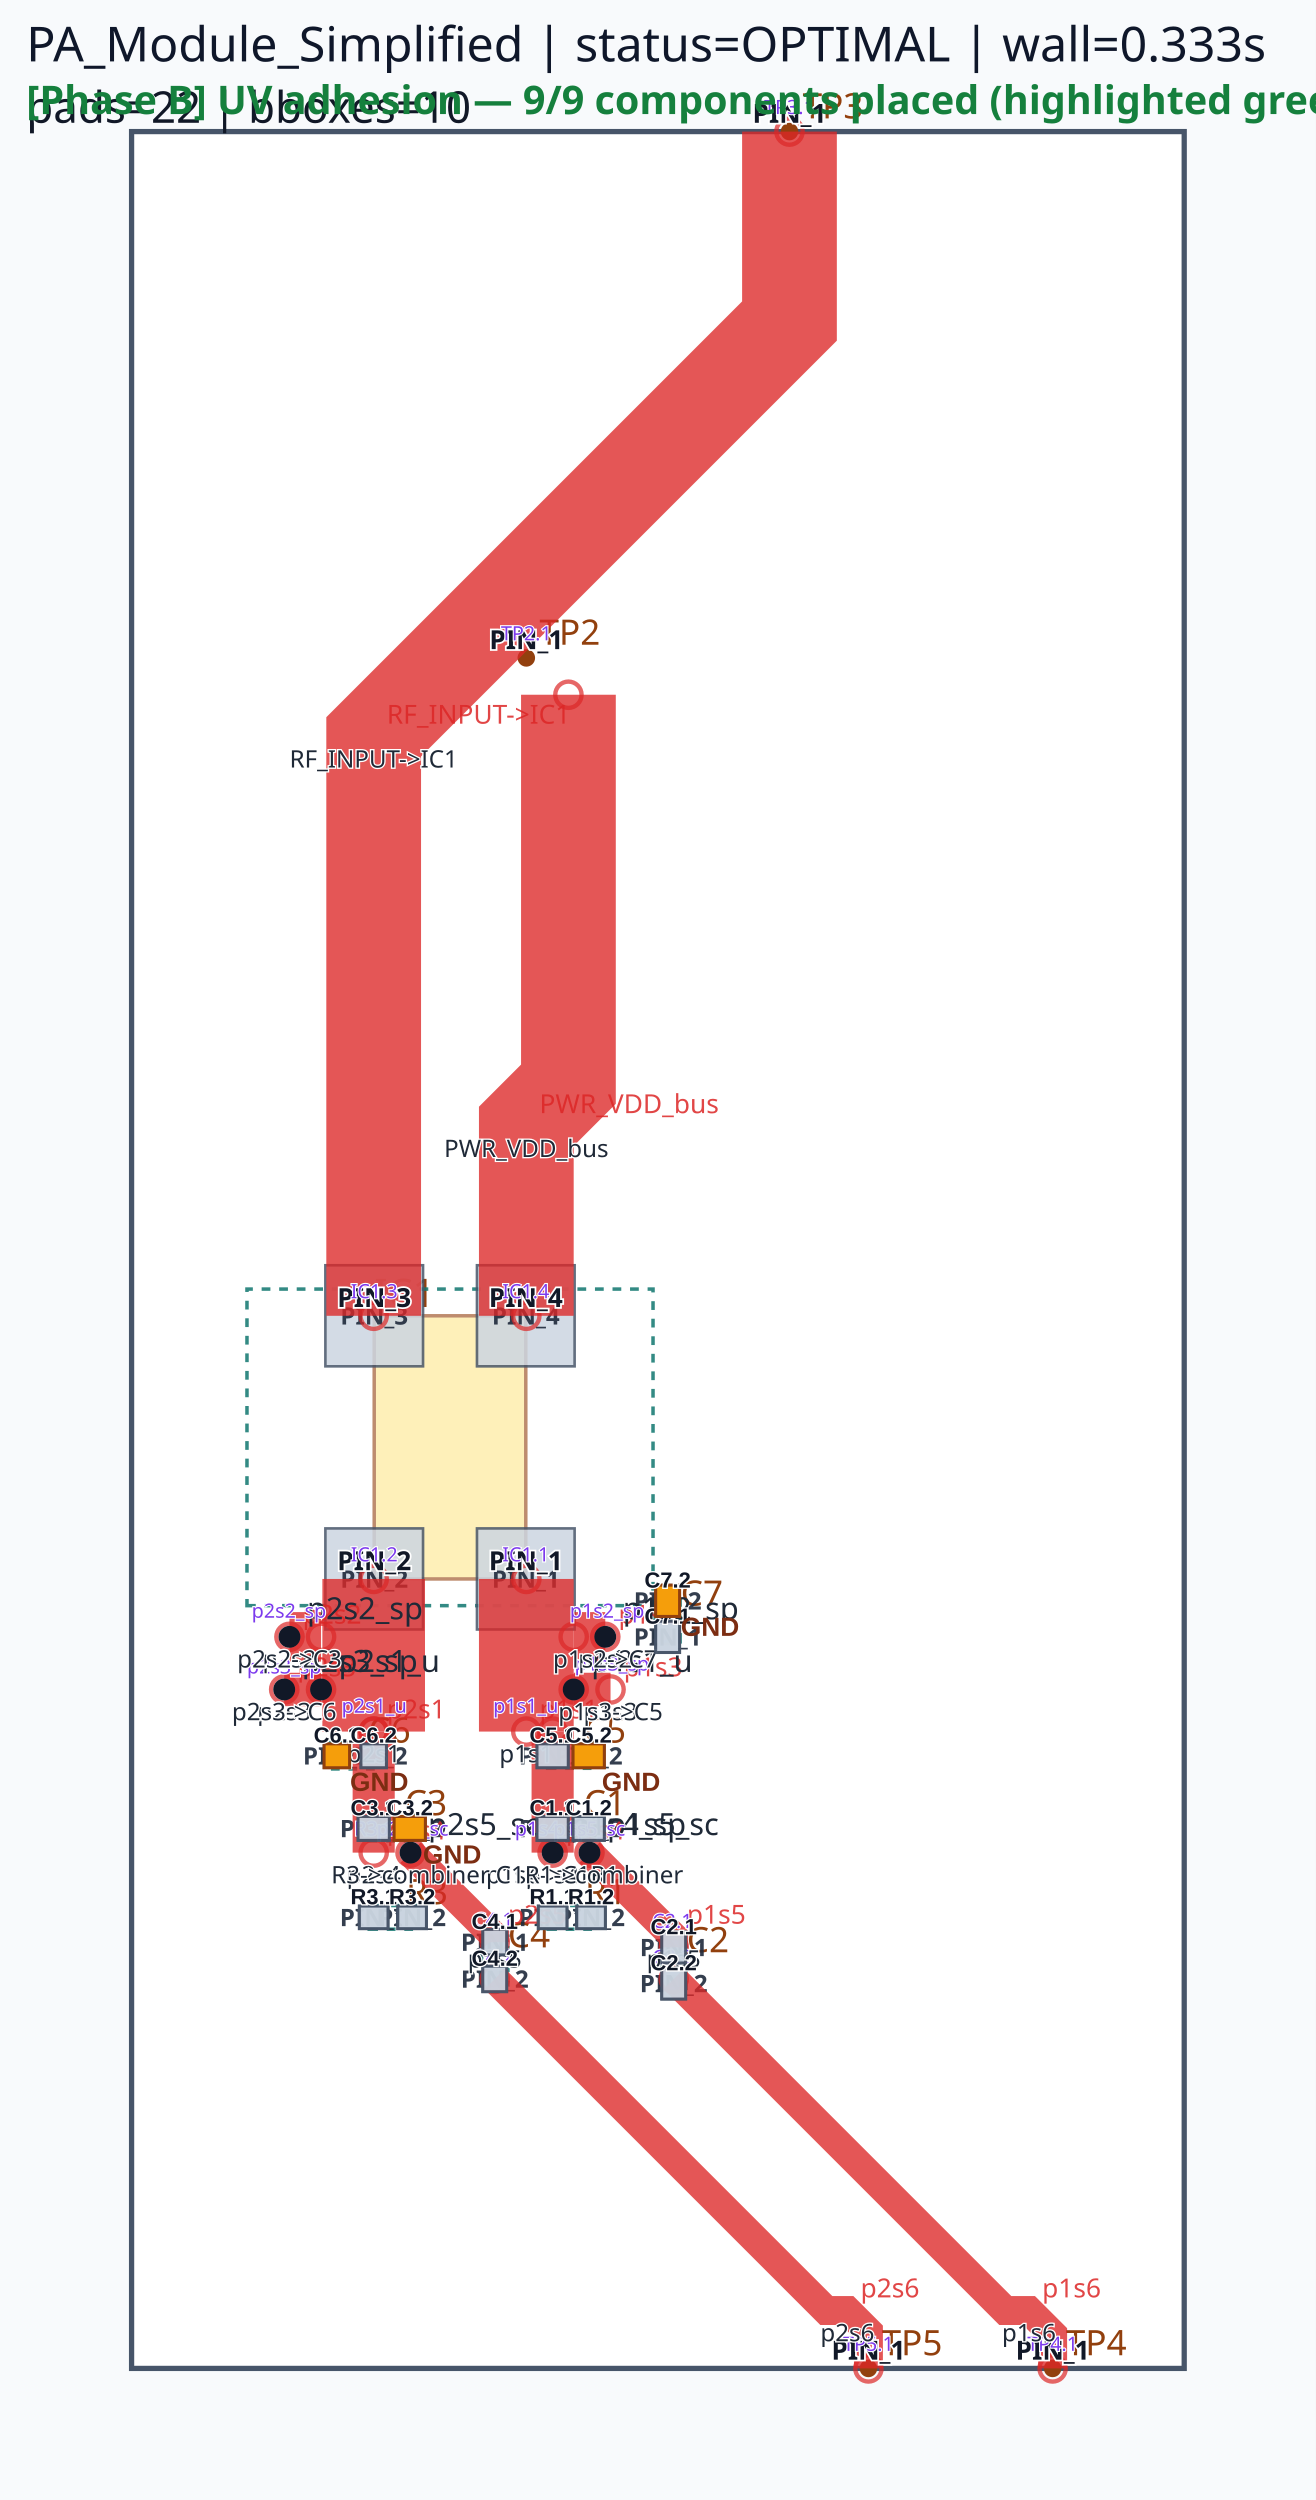
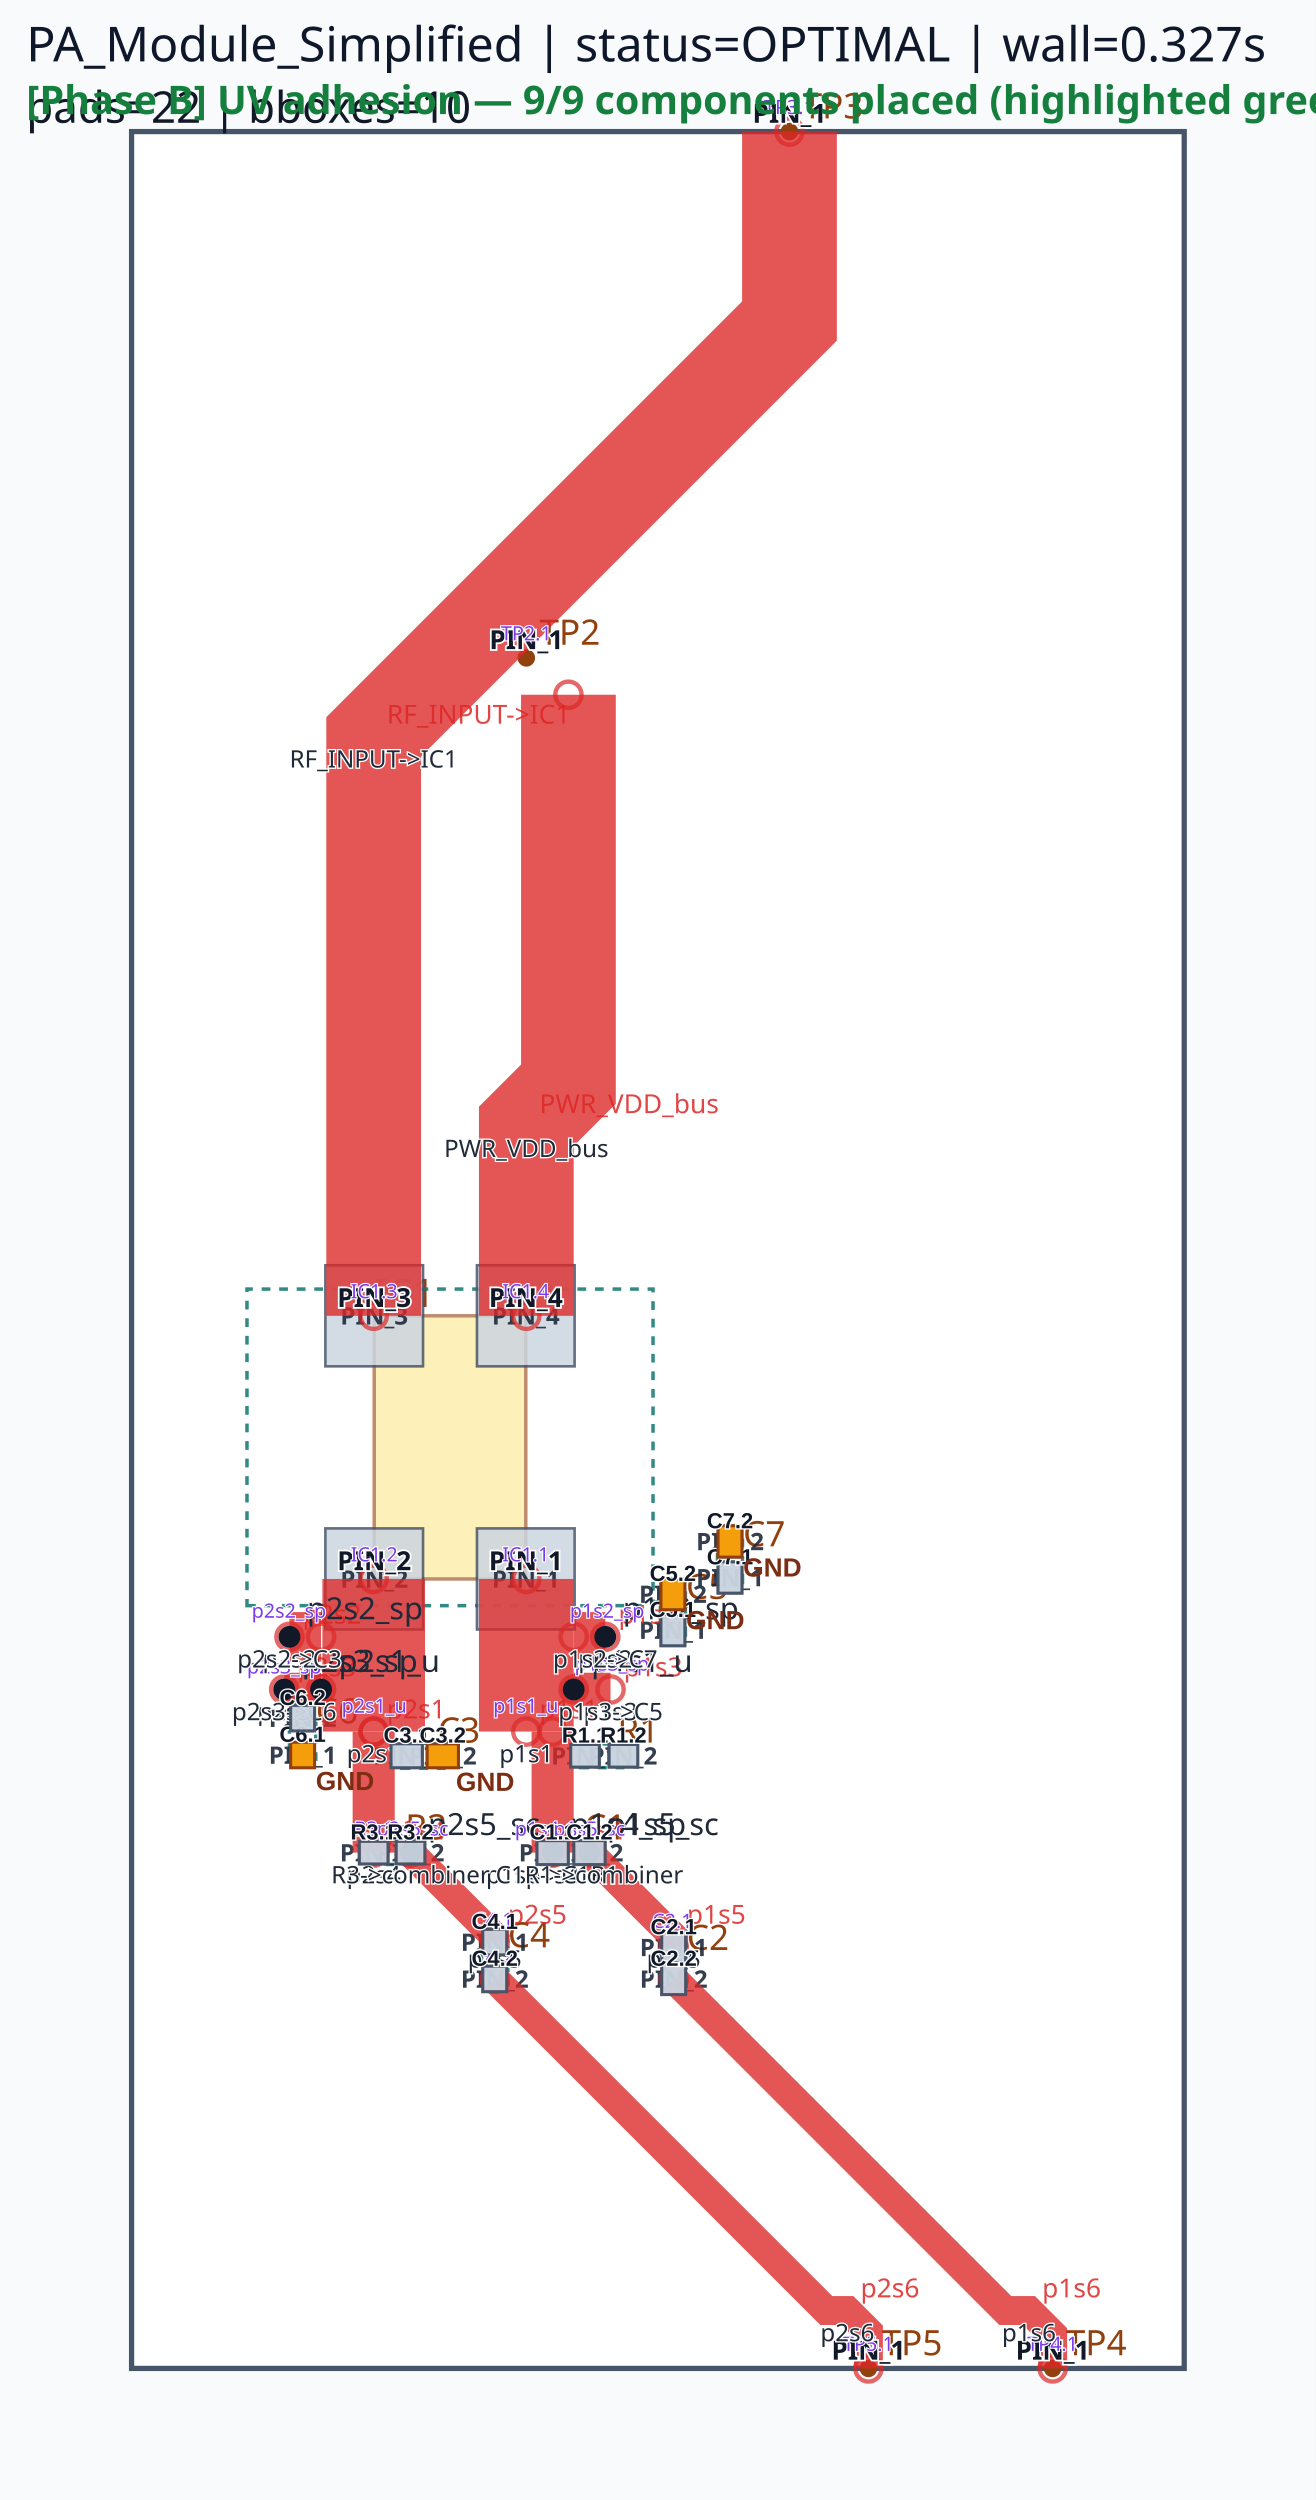
<svg xmlns="http://www.w3.org/2000/svg" viewBox="0 0 300.0 570.0" width="300.0" height="570.0">
  <rect x="0" y="0" width="100%" height="100%" fill="#f8fafc" />
  <rect x="30.00" y="30.00" width="240.00" height="510.00" fill="#ffffff" stroke="#475569" stroke-width="1.2" />
  <rect x="85.32" y="300.00" width="34.56" height="60.00" fill="#fde68a" stroke="#92400e" stroke-width="0.8" opacity="0.6" />
  <text x="85.32" y="298.00" font-family="sans-serif" font-size="9" fill="#92400e">IC1</text>
  <circle cx="120.00" cy="150.00" r="2" fill="#92400e" />
  <text x="123.00" y="147.00" font-family="sans-serif" font-size="8" fill="#92400e">TP2</text>
  <circle cx="180.00" cy="30.00" r="2" fill="#92400e" />
  <text x="183.00" y="27.00" font-family="sans-serif" font-size="8" fill="#92400e">TP3</text>
  <circle cx="240.00" cy="540.00" r="2" fill="#92400e" />
  <text x="243.00" y="537.00" font-family="sans-serif" font-size="8" fill="#92400e">TP4</text>
  <circle cx="198.00" cy="540.00" r="2" fill="#92400e" />
  <text x="201.00" y="537.00" font-family="sans-serif" font-size="8" fill="#92400e">TP5</text>
-   <circle cx="126.00" cy="416.88" r="2" fill="#92400e" />
-   <circle cx="134.22" cy="416.88" r="2" fill="#92400e" />
-   <text x="133.11" y="413.88" font-family="sans-serif" font-size="8" fill="#92400e">C1</text>
+   <circle cx="126.00" cy="422.40" r="2" fill="#92400e" />
+   <circle cx="134.40" cy="422.40" r="2" fill="#92400e" />
+   <text x="133.20" y="419.40" font-family="sans-serif" font-size="8" fill="#92400e">C1</text>
  <circle cx="153.60" cy="444.00" r="2" fill="#92400e" />
-   <circle cx="153.60" cy="452.22" r="2" fill="#92400e" />
-   <text x="156.60" y="445.11" font-family="sans-serif" font-size="8" fill="#92400e">C2</text>
-   <circle cx="85.20" cy="416.88" r="2" fill="#92400e" />
-   <circle cx="93.42" cy="416.88" r="2" fill="#92400e" />
-   <text x="92.31" y="413.88" font-family="sans-serif" font-size="8" fill="#92400e">C3</text>
+   <circle cx="153.60" cy="451.20" r="2" fill="#92400e" />
+   <text x="156.60" y="444.60" font-family="sans-serif" font-size="8" fill="#92400e">C2</text>
  <circle cx="112.80" cy="442.80" r="2" fill="#92400e" />
  <circle cx="112.80" cy="451.20" r="2" fill="#92400e" />
  <text x="115.80" y="444.00" font-family="sans-serif" font-size="8" fill="#92400e">C4</text>
-   <circle cx="126.00" cy="400.32" r="2" fill="#92400e" />
-   <circle cx="134.22" cy="400.32" r="2" fill="#92400e" />
-   <text x="133.11" y="397.32" font-family="sans-serif" font-size="8" fill="#92400e">C5</text>
-   <circle cx="76.80" cy="400.32" r="2" fill="#92400e" />
-   <circle cx="85.20" cy="400.32" r="2" fill="#92400e" />
-   <text x="84.00" y="397.32" font-family="sans-serif" font-size="8" fill="#92400e">C6</text>
-   <circle cx="152.22" cy="373.20" r="2" fill="#92400e" />
-   <circle cx="152.22" cy="364.98" r="2" fill="#92400e" />
-   <text x="155.22" y="366.09" font-family="sans-serif" font-size="8" fill="#92400e">C7</text>
-   <circle cx="126.00" cy="437.16" r="2" fill="#92400e" />
-   <circle cx="134.76" cy="437.16" r="2" fill="#92400e" />
-   <text x="133.38" y="434.16" font-family="sans-serif" font-size="8" fill="#92400e">R1</text>
-   <circle cx="85.20" cy="437.16" r="2" fill="#92400e" />
-   <circle cx="93.96" cy="437.16" r="2" fill="#92400e" />
-   <text x="92.58" y="434.16" font-family="sans-serif" font-size="8" fill="#92400e">R3</text>
+   <circle cx="133.38" cy="400.32" r="2" fill="#92400e" />
+   <circle cx="142.14" cy="400.32" r="2" fill="#92400e" />
+   <text x="140.76" y="397.32" font-family="sans-serif" font-size="8" fill="#92400e">R1</text>
+   <circle cx="85.20" cy="422.40" r="2" fill="#92400e" />
+   <circle cx="93.60" cy="422.40" r="2" fill="#92400e" />
+   <text x="92.40" y="419.40" font-family="sans-serif" font-size="8" fill="#92400e">R3</text>
+   <circle cx="92.73" cy="400.32" r="2" fill="#92400e" />
+   <circle cx="100.95" cy="400.32" r="2" fill="#92400e" />
+   <text x="99.84" y="397.32" font-family="sans-serif" font-size="8" fill="#92400e">C3</text>
+   <circle cx="153.42" cy="371.67" r="2" fill="#92400e" />
+   <circle cx="153.42" cy="363.45" r="2" fill="#92400e" />
+   <text x="156.42" y="364.56" font-family="sans-serif" font-size="8" fill="#92400e">C5</text>
+   <circle cx="69.00" cy="400.14" r="2" fill="#92400e" />
+   <circle cx="69.00" cy="391.74" r="2" fill="#92400e" />
+   <text x="72.00" y="392.94" font-family="sans-serif" font-size="8" fill="#92400e">C6</text>
+   <circle cx="166.44" cy="359.67" r="2" fill="#92400e" />
+   <circle cx="166.44" cy="351.45" r="2" fill="#92400e" />
+   <text x="169.44" y="352.56" font-family="sans-serif" font-size="8" fill="#92400e">C7</text>
  <path d="M 56.31,366.09 L 148.89,366.09 L 148.89,293.91 L 56.31,293.91 Z" class="component-bbox" fill="none" stroke="#0f766e" stroke-width="0.8" stroke-dasharray="2 2" opacity="0.85" />
-   <path d="M 124.86,419.73 L 135.36,419.73 L 135.36,414.03 L 124.86,414.03 Z" class="component-bbox" fill="none" stroke="#0f766e" stroke-width="0.8" stroke-dasharray="2 2" opacity="0.85" />
-   <path d="M 150.75,442.86 L 150.75,453.36 L 156.45,453.36 L 156.45,442.86 Z" class="component-bbox" fill="none" stroke="#0f766e" stroke-width="0.8" stroke-dasharray="2 2" opacity="0.85" />
-   <path d="M 84.06,419.73 L 94.56,419.73 L 94.56,414.03 L 84.06,414.03 Z" class="component-bbox" fill="none" stroke="#0f766e" stroke-width="0.8" stroke-dasharray="2 2" opacity="0.85" />
+   <path d="M 124.95,425.25 L 135.45,425.25 L 135.45,419.55 L 124.95,419.55 Z" class="component-bbox" fill="none" stroke="#0f766e" stroke-width="0.8" stroke-dasharray="2 2" opacity="0.85" />
+   <path d="M 150.75,442.35 L 150.75,452.85 L 156.45,452.85 L 156.45,442.35 Z" class="component-bbox" fill="none" stroke="#0f766e" stroke-width="0.8" stroke-dasharray="2 2" opacity="0.85" />
  <path d="M 109.80,441.45 L 109.80,452.55 L 115.80,452.55 L 115.80,441.45 Z" class="component-bbox" fill="none" stroke="#0f766e" stroke-width="0.8" stroke-dasharray="2 2" opacity="0.85" />
-   <path d="M 124.86,403.17 L 135.36,403.17 L 135.36,397.47 L 124.86,397.47 Z" class="component-bbox" fill="none" stroke="#0f766e" stroke-width="0.8" stroke-dasharray="2 2" opacity="0.85" />
-   <path d="M 75.45,403.32 L 86.55,403.32 L 86.55,397.32 L 75.45,397.32 Z" class="component-bbox" fill="none" stroke="#0f766e" stroke-width="0.8" stroke-dasharray="2 2" opacity="0.85" />
-   <path d="M 155.07,374.34 L 155.07,363.84 L 149.37,363.84 L 149.37,374.34 Z" class="component-bbox" fill="none" stroke="#0f766e" stroke-width="0.8" stroke-dasharray="2 2" opacity="0.85" />
-   <path d="M 124.98,439.86 L 135.78,439.86 L 135.78,434.46 L 124.98,434.46 Z" class="component-bbox" fill="none" stroke="#0f766e" stroke-width="0.8" stroke-dasharray="2 2" opacity="0.85" />
-   <path d="M 84.18,439.86 L 94.98,439.86 L 94.98,434.46 L 84.18,434.46 Z" class="component-bbox" fill="none" stroke="#0f766e" stroke-width="0.8" stroke-dasharray="2 2" opacity="0.85" />
+   <path d="M 132.36,403.02 L 143.16,403.02 L 143.16,397.62 L 132.36,397.62 Z" class="component-bbox" fill="none" stroke="#0f766e" stroke-width="0.8" stroke-dasharray="2 2" opacity="0.85" />
+   <path d="M 84.00,425.10 L 94.80,425.10 L 94.80,419.70 L 84.00,419.70 Z" class="component-bbox" fill="none" stroke="#0f766e" stroke-width="0.8" stroke-dasharray="2 2" opacity="0.85" />
+   <path d="M 91.59,403.17 L 102.09,403.17 L 102.09,397.47 L 91.59,397.47 Z" class="component-bbox" fill="none" stroke="#0f766e" stroke-width="0.8" stroke-dasharray="2 2" opacity="0.85" />
+   <path d="M 156.27,372.81 L 156.27,362.31 L 150.57,362.31 L 150.57,372.81 Z" class="component-bbox" fill="none" stroke="#0f766e" stroke-width="0.8" stroke-dasharray="2 2" opacity="0.85" />
+   <path d="M 72.00,401.49 L 72.00,390.39 L 66.00,390.39 L 66.00,401.49 Z" class="component-bbox" fill="none" stroke="#0f766e" stroke-width="0.8" stroke-dasharray="2 2" opacity="0.85" />
+   <path d="M 169.29,360.81 L 169.29,350.31 L 163.59,350.31 L 163.59,360.81 Z" class="component-bbox" fill="none" stroke="#0f766e" stroke-width="0.8" stroke-dasharray="2 2" opacity="0.85" />
  <polygon points="108.75,348.48 108.75,371.52 131.01,371.52 131.01,348.48" fill="#cbd5e1" stroke="#475569" stroke-width="0.6" opacity="0.85" />
  <text x="119.88" y="362.00" font-family="sans-serif" font-size="5.5" text-anchor="middle" font-weight="bold" fill="#1e293b" opacity="0.9">PIN_1</text>
  <polygon points="74.19,348.48 74.19,371.52 96.45,371.52 96.45,348.48" fill="#cbd5e1" stroke="#475569" stroke-width="0.6" opacity="0.85" />
  <text x="85.32" y="362.00" font-family="sans-serif" font-size="5.5" text-anchor="middle" font-weight="bold" fill="#1e293b" opacity="0.9">PIN_2</text>
  <polygon points="96.45,311.52 96.45,288.48 74.19,288.48 74.19,311.52" fill="#cbd5e1" stroke="#475569" stroke-width="0.6" opacity="0.85" />
  <text x="85.32" y="302.00" font-family="sans-serif" font-size="5.5" text-anchor="middle" font-weight="bold" fill="#1e293b" opacity="0.9">PIN_3</text>
  <polygon points="131.01,311.52 131.01,288.48 108.75,288.48 108.75,311.52" fill="#cbd5e1" stroke="#475569" stroke-width="0.6" opacity="0.85" />
  <text x="119.88" y="302.00" font-family="sans-serif" font-size="5.5" text-anchor="middle" font-weight="bold" fill="#1e293b" opacity="0.9">PIN_4</text>
-   <polygon points="122.43,419.61 129.57,419.61 129.57,414.15 122.43,414.15" fill="#cbd5e1" stroke="#475569" stroke-width="0.6" opacity="0.85" />
-   <text x="126.00" y="418.88" font-family="sans-serif" font-size="5.5" text-anchor="middle" font-weight="bold" fill="#1e293b" opacity="0.9">PIN_1</text>
-   <polygon points="130.65,419.61 137.79,419.61 137.79,414.15 130.65,414.15" fill="#cbd5e1" stroke="#475569" stroke-width="0.6" opacity="0.85" />
-   <text x="134.22" y="418.88" font-family="sans-serif" font-size="5.5" text-anchor="middle" font-weight="bold" fill="#1e293b" opacity="0.9">PIN_2</text>
+   <polygon points="122.43,425.13 129.57,425.13 129.57,419.67 122.43,419.67" fill="#cbd5e1" stroke="#475569" stroke-width="0.6" opacity="0.85" />
+   <text x="126.00" y="424.40" font-family="sans-serif" font-size="5.5" text-anchor="middle" font-weight="bold" fill="#1e293b" opacity="0.9">PIN_1</text>
+   <polygon points="130.83,425.13 137.97,425.13 137.97,419.67 130.83,419.67" fill="#cbd5e1" stroke="#475569" stroke-width="0.6" opacity="0.85" />
+   <text x="134.40" y="424.40" font-family="sans-serif" font-size="5.5" text-anchor="middle" font-weight="bold" fill="#1e293b" opacity="0.9">PIN_2</text>
  <polygon points="150.87,440.43 150.87,447.57 156.33,447.57 156.33,440.43" fill="#cbd5e1" stroke="#475569" stroke-width="0.6" opacity="0.85" />
  <text x="153.60" y="446.00" font-family="sans-serif" font-size="5.5" text-anchor="middle" font-weight="bold" fill="#1e293b" opacity="0.9">PIN_1</text>
-   <polygon points="150.87,448.65 150.87,455.79 156.33,455.79 156.33,448.65" fill="#cbd5e1" stroke="#475569" stroke-width="0.6" opacity="0.85" />
-   <text x="153.60" y="454.22" font-family="sans-serif" font-size="5.5" text-anchor="middle" font-weight="bold" fill="#1e293b" opacity="0.9">PIN_2</text>
-   <polygon points="81.63,419.61 88.77,419.61 88.77,414.15 81.63,414.15" fill="#cbd5e1" stroke="#475569" stroke-width="0.6" opacity="0.85" />
-   <text x="85.20" y="418.88" font-family="sans-serif" font-size="5.5" text-anchor="middle" font-weight="bold" fill="#1e293b" opacity="0.9">PIN_1</text>
-   <polygon points="89.85,419.61 96.99,419.61 96.99,414.15 89.85,414.15" fill="#cbd5e1" stroke="#475569" stroke-width="0.6" opacity="0.85" />
-   <text x="93.42" y="418.88" font-family="sans-serif" font-size="5.5" text-anchor="middle" font-weight="bold" fill="#1e293b" opacity="0.9">PIN_2</text>
+   <polygon points="150.87,447.63 150.87,454.77 156.33,454.77 156.33,447.63" fill="#cbd5e1" stroke="#475569" stroke-width="0.6" opacity="0.85" />
+   <text x="153.60" y="453.20" font-family="sans-serif" font-size="5.5" text-anchor="middle" font-weight="bold" fill="#1e293b" opacity="0.9">PIN_2</text>
  <polygon points="115.53,445.71 115.53,439.89 110.07,439.89 110.07,445.71" fill="#cbd5e1" stroke="#475569" stroke-width="0.6" opacity="0.85" />
  <text x="112.80" y="444.80" font-family="sans-serif" font-size="5.5" text-anchor="middle" font-weight="bold" fill="#1e293b" opacity="0.9">PIN_1</text>
  <polygon points="110.07,448.29 110.07,454.11 115.53,454.11 115.53,448.29" fill="#cbd5e1" stroke="#475569" stroke-width="0.6" opacity="0.85" />
  <text x="112.80" y="453.20" font-family="sans-serif" font-size="5.5" text-anchor="middle" font-weight="bold" fill="#1e293b" opacity="0.9">PIN_2</text>
-   <polygon points="122.43,403.05 129.57,403.05 129.57,397.59 122.43,397.59" fill="#cbd5e1" stroke="#475569" stroke-width="0.6" opacity="0.85" />
-   <text x="126.00" y="402.32" font-family="sans-serif" font-size="5.5" text-anchor="middle" font-weight="bold" fill="#1e293b" opacity="0.9">PIN_1</text>
-   <polygon points="130.65,403.05 137.79,403.05 137.79,397.59 130.65,397.59" fill="#cbd5e1" stroke="#475569" stroke-width="0.6" opacity="0.85" />
-   <text x="134.22" y="402.32" font-family="sans-serif" font-size="5.5" text-anchor="middle" font-weight="bold" fill="#1e293b" opacity="0.9">PIN_2</text>
-   <polygon points="79.71,397.59 73.89,397.59 73.89,403.05 79.71,403.05" fill="#cbd5e1" stroke="#475569" stroke-width="0.6" opacity="0.85" />
-   <text x="76.80" y="402.32" font-family="sans-serif" font-size="5.5" text-anchor="middle" font-weight="bold" fill="#1e293b" opacity="0.9">PIN_1</text>
-   <polygon points="82.29,403.05 88.11,403.05 88.11,397.59 82.29,397.59" fill="#cbd5e1" stroke="#475569" stroke-width="0.6" opacity="0.85" />
-   <text x="85.20" y="402.32" font-family="sans-serif" font-size="5.5" text-anchor="middle" font-weight="bold" fill="#1e293b" opacity="0.9">PIN_2</text>
-   <polygon points="154.95,376.77 154.95,369.63 149.49,369.63 149.49,376.77" fill="#cbd5e1" stroke="#475569" stroke-width="0.6" opacity="0.85" />
-   <text x="152.22" y="375.20" font-family="sans-serif" font-size="5.5" text-anchor="middle" font-weight="bold" fill="#1e293b" opacity="0.9">PIN_1</text>
-   <polygon points="154.95,368.55 154.95,361.41 149.49,361.41 149.49,368.55" fill="#cbd5e1" stroke="#475569" stroke-width="0.6" opacity="0.85" />
-   <text x="152.22" y="366.98" font-family="sans-serif" font-size="5.5" text-anchor="middle" font-weight="bold" fill="#1e293b" opacity="0.9">PIN_2</text>
-   <polygon points="122.73,439.74 129.27,439.74 129.27,434.58 122.73,434.58" fill="#cbd5e1" stroke="#475569" stroke-width="0.6" opacity="0.85" />
-   <text x="126.00" y="439.16" font-family="sans-serif" font-size="5.5" text-anchor="middle" font-weight="bold" fill="#1e293b" opacity="0.9">PIN_1</text>
-   <polygon points="131.49,439.74 138.03,439.74 138.03,434.58 131.49,434.58" fill="#cbd5e1" stroke="#475569" stroke-width="0.6" opacity="0.85" />
-   <text x="134.76" y="439.16" font-family="sans-serif" font-size="5.5" text-anchor="middle" font-weight="bold" fill="#1e293b" opacity="0.9">PIN_2</text>
-   <polygon points="81.93,439.74 88.47,439.74 88.47,434.58 81.93,434.58" fill="#cbd5e1" stroke="#475569" stroke-width="0.6" opacity="0.85" />
-   <text x="85.20" y="439.16" font-family="sans-serif" font-size="5.5" text-anchor="middle" font-weight="bold" fill="#1e293b" opacity="0.9">PIN_1</text>
-   <polygon points="90.69,439.74 97.23,439.74 97.23,434.58 90.69,434.58" fill="#cbd5e1" stroke="#475569" stroke-width="0.6" opacity="0.85" />
-   <text x="93.96" y="439.16" font-family="sans-serif" font-size="5.5" text-anchor="middle" font-weight="bold" fill="#1e293b" opacity="0.9">PIN_2</text>
+   <polygon points="130.11,402.90 136.65,402.90 136.65,397.74 130.11,397.74" fill="#cbd5e1" stroke="#475569" stroke-width="0.6" opacity="0.85" />
+   <text x="133.38" y="402.32" font-family="sans-serif" font-size="5.5" text-anchor="middle" font-weight="bold" fill="#1e293b" opacity="0.9">PIN_1</text>
+   <polygon points="138.87,402.90 145.41,402.90 145.41,397.74 138.87,397.74" fill="#cbd5e1" stroke="#475569" stroke-width="0.6" opacity="0.85" />
+   <text x="142.14" y="402.32" font-family="sans-serif" font-size="5.5" text-anchor="middle" font-weight="bold" fill="#1e293b" opacity="0.9">PIN_2</text>
+   <polygon points="81.93,424.98 88.47,424.98 88.47,419.82 81.93,419.82" fill="#cbd5e1" stroke="#475569" stroke-width="0.6" opacity="0.85" />
+   <text x="85.20" y="424.40" font-family="sans-serif" font-size="5.5" text-anchor="middle" font-weight="bold" fill="#1e293b" opacity="0.9">PIN_1</text>
+   <polygon points="90.33,424.98 96.87,424.98 96.87,419.82 90.33,419.82" fill="#cbd5e1" stroke="#475569" stroke-width="0.6" opacity="0.85" />
+   <text x="93.60" y="424.40" font-family="sans-serif" font-size="5.5" text-anchor="middle" font-weight="bold" fill="#1e293b" opacity="0.9">PIN_2</text>
+   <polygon points="89.16,403.05 96.30,403.05 96.30,397.59 89.16,397.59" fill="#cbd5e1" stroke="#475569" stroke-width="0.6" opacity="0.85" />
+   <text x="92.73" y="402.32" font-family="sans-serif" font-size="5.5" text-anchor="middle" font-weight="bold" fill="#1e293b" opacity="0.9">PIN_1</text>
+   <polygon points="97.38,403.05 104.52,403.05 104.52,397.59 97.38,397.59" fill="#cbd5e1" stroke="#475569" stroke-width="0.6" opacity="0.85" />
+   <text x="100.95" y="402.32" font-family="sans-serif" font-size="5.5" text-anchor="middle" font-weight="bold" fill="#1e293b" opacity="0.9">PIN_2</text>
+   <polygon points="156.15,375.24 156.15,368.10 150.69,368.10 150.69,375.24" fill="#cbd5e1" stroke="#475569" stroke-width="0.6" opacity="0.85" />
+   <text x="153.42" y="373.67" font-family="sans-serif" font-size="5.5" text-anchor="middle" font-weight="bold" fill="#1e293b" opacity="0.9">PIN_1</text>
+   <polygon points="156.15,367.02 156.15,359.88 150.69,359.88 150.69,367.02" fill="#cbd5e1" stroke="#475569" stroke-width="0.6" opacity="0.85" />
+   <text x="153.42" y="365.45" font-family="sans-serif" font-size="5.5" text-anchor="middle" font-weight="bold" fill="#1e293b" opacity="0.9">PIN_2</text>
+   <polygon points="66.27,397.23 66.27,403.05 71.73,403.05 71.73,397.23" fill="#cbd5e1" stroke="#475569" stroke-width="0.6" opacity="0.85" />
+   <text x="69.00" y="402.14" font-family="sans-serif" font-size="5.5" text-anchor="middle" font-weight="bold" fill="#1e293b" opacity="0.9">PIN_1</text>
+   <polygon points="71.73,394.65 71.73,388.83 66.27,388.83 66.27,394.65" fill="#cbd5e1" stroke="#475569" stroke-width="0.6" opacity="0.85" />
+   <text x="69.00" y="393.74" font-family="sans-serif" font-size="5.5" text-anchor="middle" font-weight="bold" fill="#1e293b" opacity="0.9">PIN_2</text>
+   <polygon points="169.17,363.24 169.17,356.10 163.71,356.10 163.71,363.24" fill="#cbd5e1" stroke="#475569" stroke-width="0.6" opacity="0.85" />
+   <text x="166.44" y="361.67" font-family="sans-serif" font-size="5.5" text-anchor="middle" font-weight="bold" fill="#1e293b" opacity="0.9">PIN_1</text>
+   <polygon points="169.17,355.02 169.17,347.88 163.71,347.88 163.71,355.02" fill="#cbd5e1" stroke="#475569" stroke-width="0.6" opacity="0.85" />
+   <text x="166.44" y="353.45" font-family="sans-serif" font-size="5.5" text-anchor="middle" font-weight="bold" fill="#1e293b" opacity="0.9">PIN_2</text>
  <polyline points="85.20,360.00 85.20,394.80" fill="none" stroke="#dc2626" stroke-width="23.40" stroke-linecap="butt" stroke-linejoin="miter" opacity="0.78" />
  <circle cx="85.20" cy="360.00" r="3" fill="none" stroke="#dc2626" stroke-width="1.0" opacity="0.7" />
  <circle cx="85.20" cy="394.80" r="3" fill="none" stroke="#dc2626" stroke-width="1.0" opacity="0.7" />
  <text x="88.20" y="391.80" font-family="sans-serif" font-size="6" fill="#dc2626" opacity="0.85">p2s1</text>
  <polyline points="120.00,360.00 120.00,394.80" fill="none" stroke="#dc2626" stroke-width="21.60" stroke-linecap="butt" stroke-linejoin="miter" opacity="0.78" />
  <circle cx="120.00" cy="360.00" r="3" fill="none" stroke="#dc2626" stroke-width="1.0" opacity="0.7" />
  <circle cx="120.00" cy="394.80" r="3" fill="none" stroke="#dc2626" stroke-width="1.0" opacity="0.7" />
  <text x="123.00" y="391.80" font-family="sans-serif" font-size="6" fill="#dc2626" opacity="0.85">p1s1</text>
  <polyline points="126.00,394.80 126.00,422.40" fill="none" stroke="#dc2626" stroke-width="9.60" stroke-linecap="butt" stroke-linejoin="miter" opacity="0.78" />
  <circle cx="126.00" cy="394.80" r="3" fill="none" stroke="#dc2626" stroke-width="1.0" opacity="0.7" />
  <circle cx="126.00" cy="422.40" r="3" fill="none" stroke="#dc2626" stroke-width="1.0" opacity="0.7" />
  <text x="129.00" y="419.40" font-family="sans-serif" font-size="6" fill="#dc2626" opacity="0.85">p1s4</text>
  <polyline points="85.20,394.80 85.20,422.40" fill="none" stroke="#dc2626" stroke-width="9.60" stroke-linecap="butt" stroke-linejoin="miter" opacity="0.78" />
  <circle cx="85.20" cy="394.80" r="3" fill="none" stroke="#dc2626" stroke-width="1.0" opacity="0.7" />
  <circle cx="85.20" cy="422.40" r="3" fill="none" stroke="#dc2626" stroke-width="1.0" opacity="0.7" />
  <text x="88.20" y="419.40" font-family="sans-serif" font-size="6" fill="#dc2626" opacity="0.85">p2s4</text>
  <polyline points="130.80,373.20 138.00,373.20" fill="none" stroke="#dc2626" stroke-width="11.28" stroke-linecap="butt" stroke-linejoin="miter" opacity="0.78" />
  <circle cx="130.80" cy="373.20" r="3" fill="none" stroke="#dc2626" stroke-width="1.0" opacity="0.7" />
  <circle cx="138.00" cy="373.20" r="3" fill="none" stroke="#dc2626" stroke-width="1.0" opacity="0.7" />
  <text x="141.00" y="370.20" font-family="sans-serif" font-size="6" fill="#dc2626" opacity="0.85">p1s2</text>
  <polyline points="73.20,373.20 66.00,373.20" fill="none" stroke="#dc2626" stroke-width="11.28" stroke-linecap="butt" stroke-linejoin="miter" opacity="0.78" />
  <circle cx="73.20" cy="373.20" r="3" fill="none" stroke="#dc2626" stroke-width="1.0" opacity="0.7" />
  <circle cx="66.00" cy="373.20" r="3" fill="none" stroke="#dc2626" stroke-width="1.0" opacity="0.7" />
  <text x="69.00" y="370.20" font-family="sans-serif" font-size="6" fill="#dc2626" opacity="0.85">p2s2</text>
  <polyline points="134.40,422.40 153.60,441.60 153.60,444.00" fill="none" stroke="#dc2626" stroke-width="6.60" stroke-linecap="butt" stroke-linejoin="miter" opacity="0.78" />
  <circle cx="134.40" cy="422.40" r="3" fill="none" stroke="#dc2626" stroke-width="1.0" opacity="0.7" />
  <circle cx="153.60" cy="444.00" r="3" fill="none" stroke="#dc2626" stroke-width="1.0" opacity="0.7" />
  <text x="156.60" y="438.60" font-family="sans-serif" font-size="6" fill="#dc2626" opacity="0.85">p1s5</text>
  <polyline points="93.60,422.40 112.80,441.60 112.80,442.80" fill="none" stroke="#dc2626" stroke-width="6.60" stroke-linecap="butt" stroke-linejoin="miter" opacity="0.78" />
  <circle cx="93.60" cy="422.40" r="3" fill="none" stroke="#dc2626" stroke-width="1.0" opacity="0.7" />
  <circle cx="112.80" cy="442.80" r="3" fill="none" stroke="#dc2626" stroke-width="1.0" opacity="0.7" />
  <text x="115.80" y="438.60" font-family="sans-serif" font-size="6" fill="#dc2626" opacity="0.85">p2s5</text>
  <polyline points="130.80,385.20 139.20,385.20" fill="none" stroke="#dc2626" stroke-width="7.62" stroke-linecap="butt" stroke-linejoin="miter" opacity="0.78" />
  <circle cx="130.80" cy="385.20" r="3" fill="none" stroke="#dc2626" stroke-width="1.0" opacity="0.7" />
  <circle cx="139.20" cy="385.20" r="3" fill="none" stroke="#dc2626" stroke-width="1.0" opacity="0.7" />
  <text x="142.20" y="382.20" font-family="sans-serif" font-size="6" fill="#dc2626" opacity="0.85">p1s3</text>
  <polyline points="73.20,385.20 64.80,385.20" fill="none" stroke="#dc2626" stroke-width="7.62" stroke-linecap="butt" stroke-linejoin="miter" opacity="0.78" />
  <circle cx="73.20" cy="385.20" r="3" fill="none" stroke="#dc2626" stroke-width="1.0" opacity="0.7" />
  <circle cx="64.80" cy="385.20" r="3" fill="none" stroke="#dc2626" stroke-width="1.0" opacity="0.7" />
  <text x="67.80" y="382.20" font-family="sans-serif" font-size="6" fill="#dc2626" opacity="0.85">p2s3</text>
  <polyline points="180.00,30.00 180.00,73.20 85.20,168.00 85.20,300.00" fill="none" stroke="#dc2626" stroke-width="21.60" stroke-linecap="butt" stroke-linejoin="miter" opacity="0.78" />
  <circle cx="180.00" cy="30.00" r="3" fill="none" stroke="#dc2626" stroke-width="1.0" opacity="0.7" />
  <circle cx="85.20" cy="300.00" r="3" fill="none" stroke="#dc2626" stroke-width="1.0" opacity="0.7" />
  <text x="88.20" y="165.00" font-family="sans-serif" font-size="6" fill="#dc2626" opacity="0.85">RF_INPUT-&gt;IC1</text>
  <polyline points="129.60,158.40 129.60,247.20 120.00,256.80 120.00,300.00" fill="none" stroke="#dc2626" stroke-width="21.60" stroke-linecap="butt" stroke-linejoin="miter" opacity="0.78" />
  <circle cx="129.60" cy="158.40" r="3" fill="none" stroke="#dc2626" stroke-width="1.0" opacity="0.7" />
  <circle cx="120.00" cy="300.00" r="3" fill="none" stroke="#dc2626" stroke-width="1.0" opacity="0.7" />
  <text x="123.00" y="253.80" font-family="sans-serif" font-size="6" fill="#dc2626" opacity="0.85">PWR_VDD_bus</text>
  <polyline points="153.60,451.20 229.20,526.80 234.60,526.80 240.00,532.20 240.00,540.00" fill="none" stroke="#dc2626" stroke-width="6.60" stroke-linecap="butt" stroke-linejoin="miter" opacity="0.78" />
  <circle cx="153.60" cy="451.20" r="3" fill="none" stroke="#dc2626" stroke-width="1.0" opacity="0.7" />
  <circle cx="240.00" cy="540.00" r="3" fill="none" stroke="#dc2626" stroke-width="1.0" opacity="0.7" />
  <text x="237.60" y="523.80" font-family="sans-serif" font-size="6" fill="#dc2626" opacity="0.85">p1s6</text>
  <polyline points="112.80,451.20 188.40,526.80 193.20,526.80 198.00,531.60 198.00,540.00" fill="none" stroke="#dc2626" stroke-width="6.60" stroke-linecap="butt" stroke-linejoin="miter" opacity="0.78" />
  <circle cx="112.80" cy="451.20" r="3" fill="none" stroke="#dc2626" stroke-width="1.0" opacity="0.7" />
  <circle cx="198.00" cy="540.00" r="3" fill="none" stroke="#dc2626" stroke-width="1.0" opacity="0.7" />
  <text x="196.20" y="523.80" font-family="sans-serif" font-size="6" fill="#dc2626" opacity="0.85">p2s6</text>
  <circle cx="130.80" cy="385.20" r="2.5" fill="#111827" />
  <text x="134.80" y="381.20" font-family="sans-serif" font-size="7" fill="#1f2937">p1s1_u</text>
  <circle cx="138.00" cy="373.20" r="2.5" fill="#111827" />
  <text x="142.00" y="369.20" font-family="sans-serif" font-size="7" fill="#1f2937">p1s2_sp</text>
  <circle cx="126.00" cy="422.40" r="2.5" fill="#111827" />
  <text x="130.00" y="418.40" font-family="sans-serif" font-size="7" fill="#1f2937">p1s4_sp</text>
  <circle cx="134.40" cy="422.40" r="2.5" fill="#111827" />
  <text x="138.40" y="418.40" font-family="sans-serif" font-size="7" fill="#1f2937">p1s5_sc</text>
  <circle cx="73.20" cy="385.20" r="2.5" fill="#111827" />
  <text x="77.20" y="381.20" font-family="sans-serif" font-size="7" fill="#1f2937">p2s1_u</text>
  <circle cx="66.00" cy="373.20" r="2.5" fill="#111827" />
  <text x="70.00" y="369.20" font-family="sans-serif" font-size="7" fill="#1f2937">p2s2_sp</text>
  <circle cx="64.80" cy="385.20" r="2.5" fill="#111827" />
  <text x="68.80" y="381.20" font-family="sans-serif" font-size="7" fill="#1f2937">p2s3_sp</text>
  <circle cx="93.60" cy="422.40" r="2.5" fill="#111827" />
  <text x="97.60" y="418.40" font-family="sans-serif" font-size="7" fill="#1f2937">p2s5_sc</text>
-   <text x="6" y="14" font-family="sans-serif" font-size="11" fill="#0f172a">PA_Module_Simplified | status=OPTIMAL | wall=0.333s</text>
+   <text x="6" y="14" font-family="sans-serif" font-size="11" fill="#0f172a">PA_Module_Simplified | status=OPTIMAL | wall=0.327s</text>
  <text x="6" y="28" font-family="sans-serif" font-size="10" fill="#111827">pads=22 | bboxes=10</text>
  <text x="119.88" y="358.00" font-family="sans-serif" font-size="6" text-anchor="middle" font-weight="bold" fill="#111827" stroke="#ffffff" stroke-width="0.8" paint-order="stroke">PIN_1</text>
  <text x="85.32" y="358.00" font-family="sans-serif" font-size="6" text-anchor="middle" font-weight="bold" fill="#111827" stroke="#ffffff" stroke-width="0.8" paint-order="stroke">PIN_2</text>
  <text x="85.32" y="298.00" font-family="sans-serif" font-size="6" text-anchor="middle" font-weight="bold" fill="#111827" stroke="#ffffff" stroke-width="0.8" paint-order="stroke">PIN_3</text>
  <text x="119.88" y="298.00" font-family="sans-serif" font-size="6" text-anchor="middle" font-weight="bold" fill="#111827" stroke="#ffffff" stroke-width="0.8" paint-order="stroke">PIN_4</text>
  <text x="120.00" y="148.00" font-family="sans-serif" font-size="6" text-anchor="middle" font-weight="bold" fill="#111827" stroke="#ffffff" stroke-width="0.8" paint-order="stroke">PIN_1</text>
  <text x="180.00" y="28.00" font-family="sans-serif" font-size="6" text-anchor="middle" font-weight="bold" fill="#111827" stroke="#ffffff" stroke-width="0.8" paint-order="stroke">PIN_1</text>
  <text x="240.00" y="538.00" font-family="sans-serif" font-size="6" text-anchor="middle" font-weight="bold" fill="#111827" stroke="#ffffff" stroke-width="0.8" paint-order="stroke">PIN_1</text>
  <text x="198.00" y="538.00" font-family="sans-serif" font-size="6" text-anchor="middle" font-weight="bold" fill="#111827" stroke="#ffffff" stroke-width="0.8" paint-order="stroke">PIN_1</text>
  <text x="85.32" y="356.00" font-family="sans-serif" font-size="4.5" fill="#7c3aed" text-anchor="middle" stroke="#ffffff" stroke-width="0.5" paint-order="stroke">IC1.2</text>
  <text x="85.32" y="390.50" font-family="sans-serif" font-size="4.5" fill="#7c3aed" text-anchor="middle" stroke="#ffffff" stroke-width="0.5" paint-order="stroke">p2s1_u</text>
  <text x="119.88" y="356.00" font-family="sans-serif" font-size="4.5" fill="#7c3aed" text-anchor="middle" stroke="#ffffff" stroke-width="0.5" paint-order="stroke">IC1.1</text>
  <text x="119.88" y="390.50" font-family="sans-serif" font-size="4.5" fill="#7c3aed" text-anchor="middle" stroke="#ffffff" stroke-width="0.5" paint-order="stroke">p1s1_u</text>
  <text x="125.88" y="418.52" font-family="sans-serif" font-size="4.5" fill="#7c3aed" text-anchor="middle" stroke="#ffffff" stroke-width="0.5" paint-order="stroke">p1s4_sp</text>
  <text x="85.32" y="418.52" font-family="sans-serif" font-size="4.5" fill="#7c3aed" text-anchor="middle" stroke="#ffffff" stroke-width="0.5" paint-order="stroke">R3.1</text>
  <text x="138.42" y="368.84" font-family="sans-serif" font-size="4.5" fill="#7c3aed" text-anchor="middle" stroke="#ffffff" stroke-width="0.5" paint-order="stroke">p1s2_sp</text>
  <text x="65.88" y="368.84" font-family="sans-serif" font-size="4.5" fill="#7c3aed" text-anchor="middle" stroke="#ffffff" stroke-width="0.5" paint-order="stroke">p2s2_sp</text>
  <text x="134.37" y="418.52" font-family="sans-serif" font-size="4.5" fill="#7c3aed" text-anchor="middle" stroke="#ffffff" stroke-width="0.5" paint-order="stroke">p1s5_sc</text>
  <text x="153.30" y="439.58" font-family="sans-serif" font-size="4.5" fill="#7c3aed" text-anchor="middle" stroke="#ffffff" stroke-width="0.5" paint-order="stroke">C2.1</text>
  <text x="94.08" y="418.52" font-family="sans-serif" font-size="4.5" fill="#7c3aed" text-anchor="middle" stroke="#ffffff" stroke-width="0.5" paint-order="stroke">p2s5_sc</text>
  <text x="112.49" y="439.33" font-family="sans-serif" font-size="4.5" fill="#7c3aed" text-anchor="middle" stroke="#ffffff" stroke-width="0.5" paint-order="stroke">C4.1</text>
  <text x="139.50" y="380.90" font-family="sans-serif" font-size="4.5" fill="#7c3aed" text-anchor="middle" stroke="#ffffff" stroke-width="0.5" paint-order="stroke">p1s3_sp</text>
  <text x="64.80" y="381.56" font-family="sans-serif" font-size="4.5" fill="#7c3aed" text-anchor="middle" stroke="#ffffff" stroke-width="0.5" paint-order="stroke">p2s3_sp</text>
  <text x="180.00" y="26.00" font-family="sans-serif" font-size="4.5" fill="#7c3aed" text-anchor="middle" stroke="#ffffff" stroke-width="0.5" paint-order="stroke">TP3.1</text>
  <text x="85.32" y="296.00" font-family="sans-serif" font-size="4.5" fill="#7c3aed" text-anchor="middle" stroke="#ffffff" stroke-width="0.5" paint-order="stroke">IC1.3</text>
  <text x="120.00" y="146.00" font-family="sans-serif" font-size="4.5" fill="#7c3aed" text-anchor="middle" stroke="#ffffff" stroke-width="0.5" paint-order="stroke">TP2.1</text>
  <text x="119.88" y="296.00" font-family="sans-serif" font-size="4.5" fill="#7c3aed" text-anchor="middle" stroke="#ffffff" stroke-width="0.5" paint-order="stroke">IC1.4</text>
  <text x="153.30" y="447.80" font-family="sans-serif" font-size="4.5" fill="#7c3aed" text-anchor="middle" stroke="#ffffff" stroke-width="0.5" paint-order="stroke">C2.2</text>
  <text x="240.00" y="536.00" font-family="sans-serif" font-size="4.5" fill="#7c3aed" text-anchor="middle" stroke="#ffffff" stroke-width="0.5" paint-order="stroke">TP4.1</text>
  <text x="112.49" y="447.73" font-family="sans-serif" font-size="4.5" fill="#7c3aed" text-anchor="middle" stroke="#ffffff" stroke-width="0.5" paint-order="stroke">C4.2</text>
  <text x="198.00" y="536.00" font-family="sans-serif" font-size="4.5" fill="#7c3aed" text-anchor="middle" stroke="#ffffff" stroke-width="0.5" paint-order="stroke">TP5.1</text>
  <circle cx="85.20" cy="394.80" r="3" fill="rgba(0,0,0,0)" />
  <text x="85.20" y="401.80" font-family="sans-serif" font-size="5.5" fill="#1f2937" text-anchor="middle" stroke="#ffffff" stroke-width="0.6" paint-order="stroke">p2s1</text>
  <circle cx="120.00" cy="394.80" r="3" fill="rgba(0,0,0,0)" />
  <text x="120.00" y="401.80" font-family="sans-serif" font-size="5.5" fill="#1f2937" text-anchor="middle" stroke="#ffffff" stroke-width="0.6" paint-order="stroke">p1s1</text>
  <circle cx="126.00" cy="422.40" r="3" fill="rgba(0,0,0,0)" />
  <text x="126.00" y="429.40" font-family="sans-serif" font-size="5.5" fill="#1f2937" text-anchor="middle" stroke="#ffffff" stroke-width="0.6" paint-order="stroke">p1s4</text>
  <circle cx="85.20" cy="422.40" r="3" fill="rgba(0,0,0,0)" />
  <text x="85.20" y="429.40" font-family="sans-serif" font-size="5.5" fill="#1f2937" text-anchor="middle" stroke="#ffffff" stroke-width="0.6" paint-order="stroke">p2s4</text>
  <circle cx="138.00" cy="373.20" r="3" fill="rgba(0,0,0,0)" />
  <text x="138.00" y="380.20" font-family="sans-serif" font-size="5.5" fill="#1f2937" text-anchor="middle" stroke="#ffffff" stroke-width="0.6" paint-order="stroke">p1s2</text>
  <circle cx="66.00" cy="373.20" r="3" fill="rgba(0,0,0,0)" />
  <text x="66.00" y="380.20" font-family="sans-serif" font-size="5.5" fill="#1f2937" text-anchor="middle" stroke="#ffffff" stroke-width="0.6" paint-order="stroke">p2s2</text>
  <circle cx="153.60" cy="441.60" r="3" fill="rgba(0,0,0,0)" />
  <text x="153.60" y="448.60" font-family="sans-serif" font-size="5.5" fill="#1f2937" text-anchor="middle" stroke="#ffffff" stroke-width="0.6" paint-order="stroke">p1s5</text>
  <circle cx="112.80" cy="441.60" r="3" fill="rgba(0,0,0,0)" />
  <text x="112.80" y="448.60" font-family="sans-serif" font-size="5.5" fill="#1f2937" text-anchor="middle" stroke="#ffffff" stroke-width="0.6" paint-order="stroke">p2s5</text>
  <circle cx="139.20" cy="385.20" r="3" fill="rgba(0,0,0,0)" />
  <text x="139.20" y="392.20" font-family="sans-serif" font-size="5.5" fill="#1f2937" text-anchor="middle" stroke="#ffffff" stroke-width="0.6" paint-order="stroke">p1s3</text>
  <circle cx="64.80" cy="385.20" r="3" fill="rgba(0,0,0,0)" />
  <text x="64.80" y="392.20" font-family="sans-serif" font-size="5.5" fill="#1f2937" text-anchor="middle" stroke="#ffffff" stroke-width="0.6" paint-order="stroke">p2s3</text>
  <circle cx="85.20" cy="168.00" r="3" fill="rgba(0,0,0,0)" />
  <text x="85.20" y="175.00" font-family="sans-serif" font-size="5.5" fill="#1f2937" text-anchor="middle" stroke="#ffffff" stroke-width="0.6" paint-order="stroke">RF_INPUT-&gt;IC1</text>
  <circle cx="120.00" cy="256.80" r="3" fill="rgba(0,0,0,0)" />
  <text x="120.00" y="263.80" font-family="sans-serif" font-size="5.5" fill="#1f2937" text-anchor="middle" stroke="#ffffff" stroke-width="0.6" paint-order="stroke">PWR_VDD_bus</text>
  <circle cx="234.60" cy="526.80" r="3" fill="rgba(0,0,0,0)" />
  <text x="234.60" y="533.80" font-family="sans-serif" font-size="5.5" fill="#1f2937" text-anchor="middle" stroke="#ffffff" stroke-width="0.6" paint-order="stroke">p1s6</text>
  <circle cx="193.20" cy="526.80" r="3" fill="rgba(0,0,0,0)" />
  <text x="193.20" y="533.80" font-family="sans-serif" font-size="5.5" fill="#1f2937" text-anchor="middle" stroke="#ffffff" stroke-width="0.6" paint-order="stroke">p2s6</text>
  <circle cx="138.00" cy="373.20" r="3" fill="rgba(0,0,0,0)" />
  <text x="138.00" y="380.20" font-family="sans-serif" font-size="5.5" fill="#1f2937" text-anchor="middle" stroke="#ffffff" stroke-width="0.6" paint-order="stroke">p1s2-&gt;C7</text>
  <circle cx="139.20" cy="385.20" r="3" fill="rgba(0,0,0,0)" />
  <text x="139.20" y="392.20" font-family="sans-serif" font-size="5.5" fill="#1f2937" text-anchor="middle" stroke="#ffffff" stroke-width="0.6" paint-order="stroke">p1s3-&gt;C5</text>
  <circle cx="126.00" cy="422.40" r="3" fill="rgba(0,0,0,0)" />
  <text x="126.00" y="429.40" font-family="sans-serif" font-size="5.5" fill="#1f2937" text-anchor="middle" stroke="#ffffff" stroke-width="0.6" paint-order="stroke">p1s4-&gt;C1R1</text>
  <circle cx="134.40" cy="422.40" r="3" fill="rgba(0,0,0,0)" />
  <text x="134.40" y="429.40" font-family="sans-serif" font-size="5.5" fill="#1f2937" text-anchor="middle" stroke="#ffffff" stroke-width="0.6" paint-order="stroke">C1R1-&gt;combiner</text>
  <circle cx="66.00" cy="373.20" r="3" fill="rgba(0,0,0,0)" />
  <text x="66.00" y="380.20" font-family="sans-serif" font-size="5.5" fill="#1f2937" text-anchor="middle" stroke="#ffffff" stroke-width="0.6" paint-order="stroke">p2s2-&gt;C3</text>
  <circle cx="64.80" cy="385.20" r="3" fill="rgba(0,0,0,0)" />
  <text x="64.80" y="392.20" font-family="sans-serif" font-size="5.5" fill="#1f2937" text-anchor="middle" stroke="#ffffff" stroke-width="0.6" paint-order="stroke">p2s3-&gt;C6</text>
  <circle cx="93.60" cy="422.40" r="3" fill="rgba(0,0,0,0)" />
  <text x="93.60" y="429.40" font-family="sans-serif" font-size="5.5" fill="#1f2937" text-anchor="middle" stroke="#ffffff" stroke-width="0.6" paint-order="stroke">R3-&gt;combiner</text>
  <style>.prea-rlc-bbox{fill:#ecfdf5;stroke:#0f766e;stroke-width:0.8;stroke-dasharray:2 2;opacity:0.85;}.prea-rlc-pad{fill:#cbd5e1;stroke:#475569;stroke-width:0.7;opacity:0.95;}.prea-gnd-pin{fill:#f59e0b;stroke:#92400e;stroke-width:0.7;}.phb-name-label{fill:#0f172a;font-family:Arial,sans-serif;font-size:7px;font-weight:bold;}.phb-net-label{fill:#7c2d12;font-family:Arial,sans-serif;font-size:6px;font-weight:bold;}.phb-pin-label{fill:#111827;font-family:Arial,sans-serif;font-size:5px;font-weight:bold;stroke:#ffffff;stroke-width:0.6;paint-order:stroke;}</style>
  <g class="phaseB-rlc">
-     <polygon class="prea-rlc-pad" points="122.43,419.61 129.57,419.61 129.57,414.15 122.43,414.15" />
-     <text class="phb-pin-label" x="126.00" y="413.88" text-anchor="middle">C1.1</text>
-     <polygon class="prea-rlc-pad" points="130.65,419.61 137.79,419.61 137.79,414.15 130.65,414.15" />
-     <text class="phb-pin-label" x="134.22" y="413.88" text-anchor="middle">C1.2</text>
+     <polygon class="prea-rlc-pad" points="122.43,425.13 129.57,425.13 129.57,419.67 122.43,419.67" />
+     <text class="phb-pin-label" x="126.00" y="419.40" text-anchor="middle">C1.1</text>
+     <polygon class="prea-rlc-pad" points="130.83,425.13 137.97,425.13 137.97,419.67 130.83,419.67" />
+     <text class="phb-pin-label" x="134.40" y="419.40" text-anchor="middle">C1.2</text>
    <polygon class="prea-rlc-pad" points="150.87,440.43 150.87,447.57 156.33,447.57 156.33,440.43" />
    <text class="phb-pin-label" x="153.60" y="441.00" text-anchor="middle">C2.1</text>
-     <polygon class="prea-rlc-pad" points="150.87,448.65 150.87,455.79 156.33,455.79 156.33,448.65" />
-     <text class="phb-pin-label" x="153.60" y="449.22" text-anchor="middle">C2.2</text>
-     <polygon class="prea-rlc-pad" points="81.63,419.61 88.77,419.61 88.77,414.15 81.63,414.15" />
-     <text class="phb-pin-label" x="85.20" y="413.88" text-anchor="middle">C3.1</text>
-     <polygon class="prea-gnd-pin" points="89.85,419.61 96.99,419.61 96.99,414.15 89.85,414.15" />
-     <text class="phb-pin-label" x="93.42" y="413.88" text-anchor="middle">C3.2</text>
-     <text class="phb-net-label" x="96.42" y="424.88">GND</text>
+     <polygon class="prea-rlc-pad" points="150.87,447.63 150.87,454.77 156.33,454.77 156.33,447.63" />
+     <text class="phb-pin-label" x="153.60" y="448.20" text-anchor="middle">C2.2</text>
+     <polygon class="prea-rlc-pad" points="89.16,403.05 96.30,403.05 96.30,397.59 89.16,397.59" />
+     <text class="phb-pin-label" x="92.73" y="397.32" text-anchor="middle">C3.1</text>
+     <polygon class="prea-gnd-pin" points="97.38,403.05 104.52,403.05 104.52,397.59 97.38,397.59" />
+     <text class="phb-pin-label" x="100.95" y="397.32" text-anchor="middle">C3.2</text>
+     <text class="phb-net-label" x="103.95" y="408.32">GND</text>
    <polygon class="prea-rlc-pad" points="115.53,445.71 115.53,439.89 110.07,439.89 110.07,445.71" />
    <text class="phb-pin-label" x="112.80" y="439.80" text-anchor="middle">C4.1</text>
    <polygon class="prea-rlc-pad" points="110.07,448.29 110.07,454.11 115.53,454.11 115.53,448.29" />
    <text class="phb-pin-label" x="112.80" y="448.20" text-anchor="middle">C4.2</text>
-     <polygon class="prea-rlc-pad" points="122.43,403.05 129.57,403.05 129.57,397.59 122.43,397.59" />
-     <text class="phb-pin-label" x="126.00" y="397.32" text-anchor="middle">C5.1</text>
-     <polygon class="prea-gnd-pin" points="130.65,403.05 137.79,403.05 137.79,397.59 130.65,397.59" />
-     <text class="phb-pin-label" x="134.22" y="397.32" text-anchor="middle">C5.2</text>
-     <text class="phb-net-label" x="137.22" y="408.32">GND</text>
-     <polygon class="prea-gnd-pin" points="79.71,397.59 73.89,397.59 73.89,403.05 79.71,403.05" />
-     <text class="phb-pin-label" x="76.80" y="397.32" text-anchor="middle">C6.1</text>
-     <text class="phb-net-label" x="79.80" y="408.32">GND</text>
-     <polygon class="prea-rlc-pad" points="82.29,403.05 88.11,403.05 88.11,397.59 82.29,397.59" />
-     <text class="phb-pin-label" x="85.20" y="397.32" text-anchor="middle">C6.2</text>
-     <polygon class="prea-rlc-pad" points="154.95,376.77 154.95,369.63 149.49,369.63 149.49,376.77" />
-     <text class="phb-pin-label" x="152.22" y="370.20" text-anchor="middle">C7.1</text>
-     <polygon class="prea-gnd-pin" points="154.95,368.55 154.95,361.41 149.49,361.41 149.49,368.55" />
-     <text class="phb-pin-label" x="152.22" y="361.98" text-anchor="middle">C7.2</text>
-     <text class="phb-net-label" x="155.22" y="372.98">GND</text>
-     <polygon class="prea-rlc-pad" points="122.73,439.74 129.27,439.74 129.27,434.58 122.73,434.58" />
-     <text class="phb-pin-label" x="126.00" y="434.16" text-anchor="middle">R1.1</text>
-     <polygon class="prea-rlc-pad" points="131.49,439.74 138.03,439.74 138.03,434.58 131.49,434.58" />
-     <text class="phb-pin-label" x="134.76" y="434.16" text-anchor="middle">R1.2</text>
-     <polygon class="prea-rlc-pad" points="81.93,439.74 88.47,439.74 88.47,434.58 81.93,434.58" />
-     <text class="phb-pin-label" x="85.20" y="434.16" text-anchor="middle">R3.1</text>
-     <polygon class="prea-rlc-pad" points="90.69,439.74 97.23,439.74 97.23,434.58 90.69,434.58" />
-     <text class="phb-pin-label" x="93.96" y="434.16" text-anchor="middle">R3.2</text>
+     <polygon class="prea-rlc-pad" points="156.15,375.24 156.15,368.10 150.69,368.10 150.69,375.24" />
+     <text class="phb-pin-label" x="153.42" y="368.67" text-anchor="middle">C5.1</text>
+     <polygon class="prea-gnd-pin" points="156.15,367.02 156.15,359.88 150.69,359.88 150.69,367.02" />
+     <text class="phb-pin-label" x="153.42" y="360.45" text-anchor="middle">C5.2</text>
+     <text class="phb-net-label" x="156.42" y="371.45">GND</text>
+     <polygon class="prea-gnd-pin" points="66.27,397.23 66.27,403.05 71.73,403.05 71.73,397.23" />
+     <text class="phb-pin-label" x="69.00" y="397.14" text-anchor="middle">C6.1</text>
+     <text class="phb-net-label" x="72.00" y="408.14">GND</text>
+     <polygon class="prea-rlc-pad" points="71.73,394.65 71.73,388.83 66.27,388.83 66.27,394.65" />
+     <text class="phb-pin-label" x="69.00" y="388.74" text-anchor="middle">C6.2</text>
+     <polygon class="prea-rlc-pad" points="169.17,363.24 169.17,356.10 163.71,356.10 163.71,363.24" />
+     <text class="phb-pin-label" x="166.44" y="356.67" text-anchor="middle">C7.1</text>
+     <polygon class="prea-gnd-pin" points="169.17,355.02 169.17,347.88 163.71,347.88 163.71,355.02" />
+     <text class="phb-pin-label" x="166.44" y="348.45" text-anchor="middle">C7.2</text>
+     <text class="phb-net-label" x="169.44" y="359.45">GND</text>
+     <polygon class="prea-rlc-pad" points="130.11,402.90 136.65,402.90 136.65,397.74 130.11,397.74" />
+     <text class="phb-pin-label" x="133.38" y="397.32" text-anchor="middle">R1.1</text>
+     <polygon class="prea-rlc-pad" points="138.87,402.90 145.41,402.90 145.41,397.74 138.87,397.74" />
+     <text class="phb-pin-label" x="142.14" y="397.32" text-anchor="middle">R1.2</text>
+     <polygon class="prea-rlc-pad" points="81.93,424.98 88.47,424.98 88.47,419.82 81.93,419.82" />
+     <text class="phb-pin-label" x="85.20" y="419.40" text-anchor="middle">R3.1</text>
+     <polygon class="prea-rlc-pad" points="90.33,424.98 96.87,424.98 96.87,419.82 90.33,419.82" />
+     <text class="phb-pin-label" x="93.60" y="419.40" text-anchor="middle">R3.2</text>
  </g>
  <text x="6" y="26" font-family="sans-serif" font-size="9" font-weight="bold" fill="#15803d">[Phase B] UV adhesion — 9/9 components placed (highlighted green)</text>
</svg>
